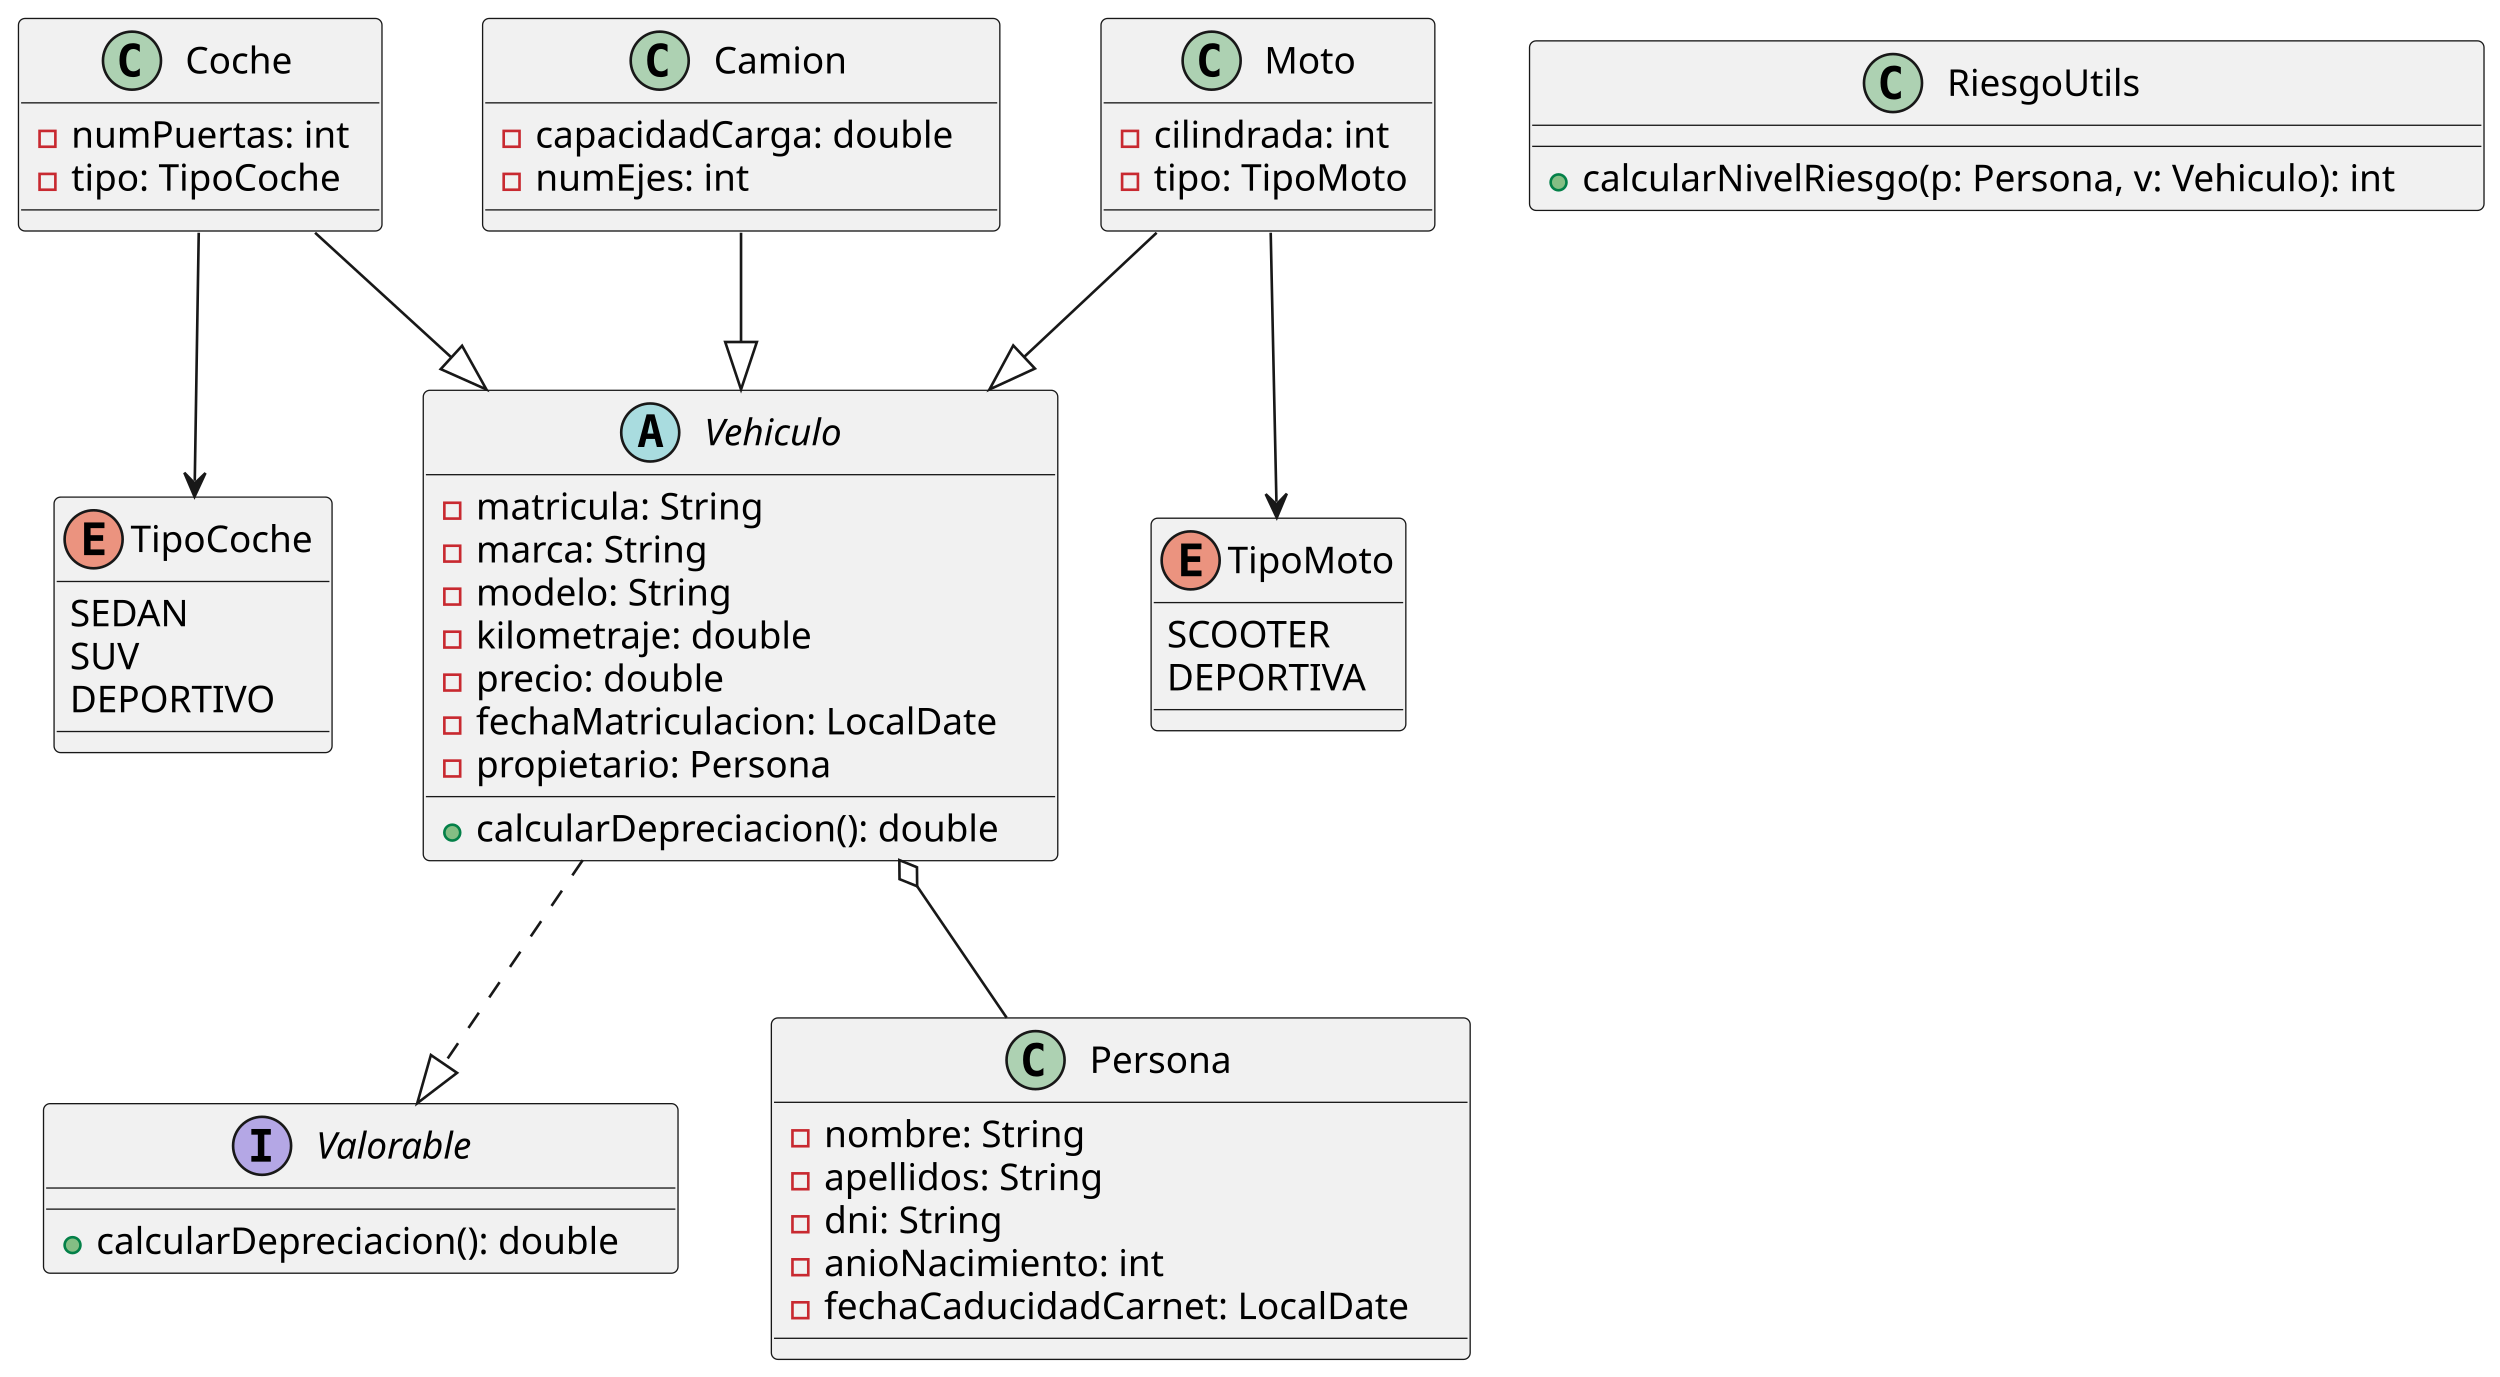
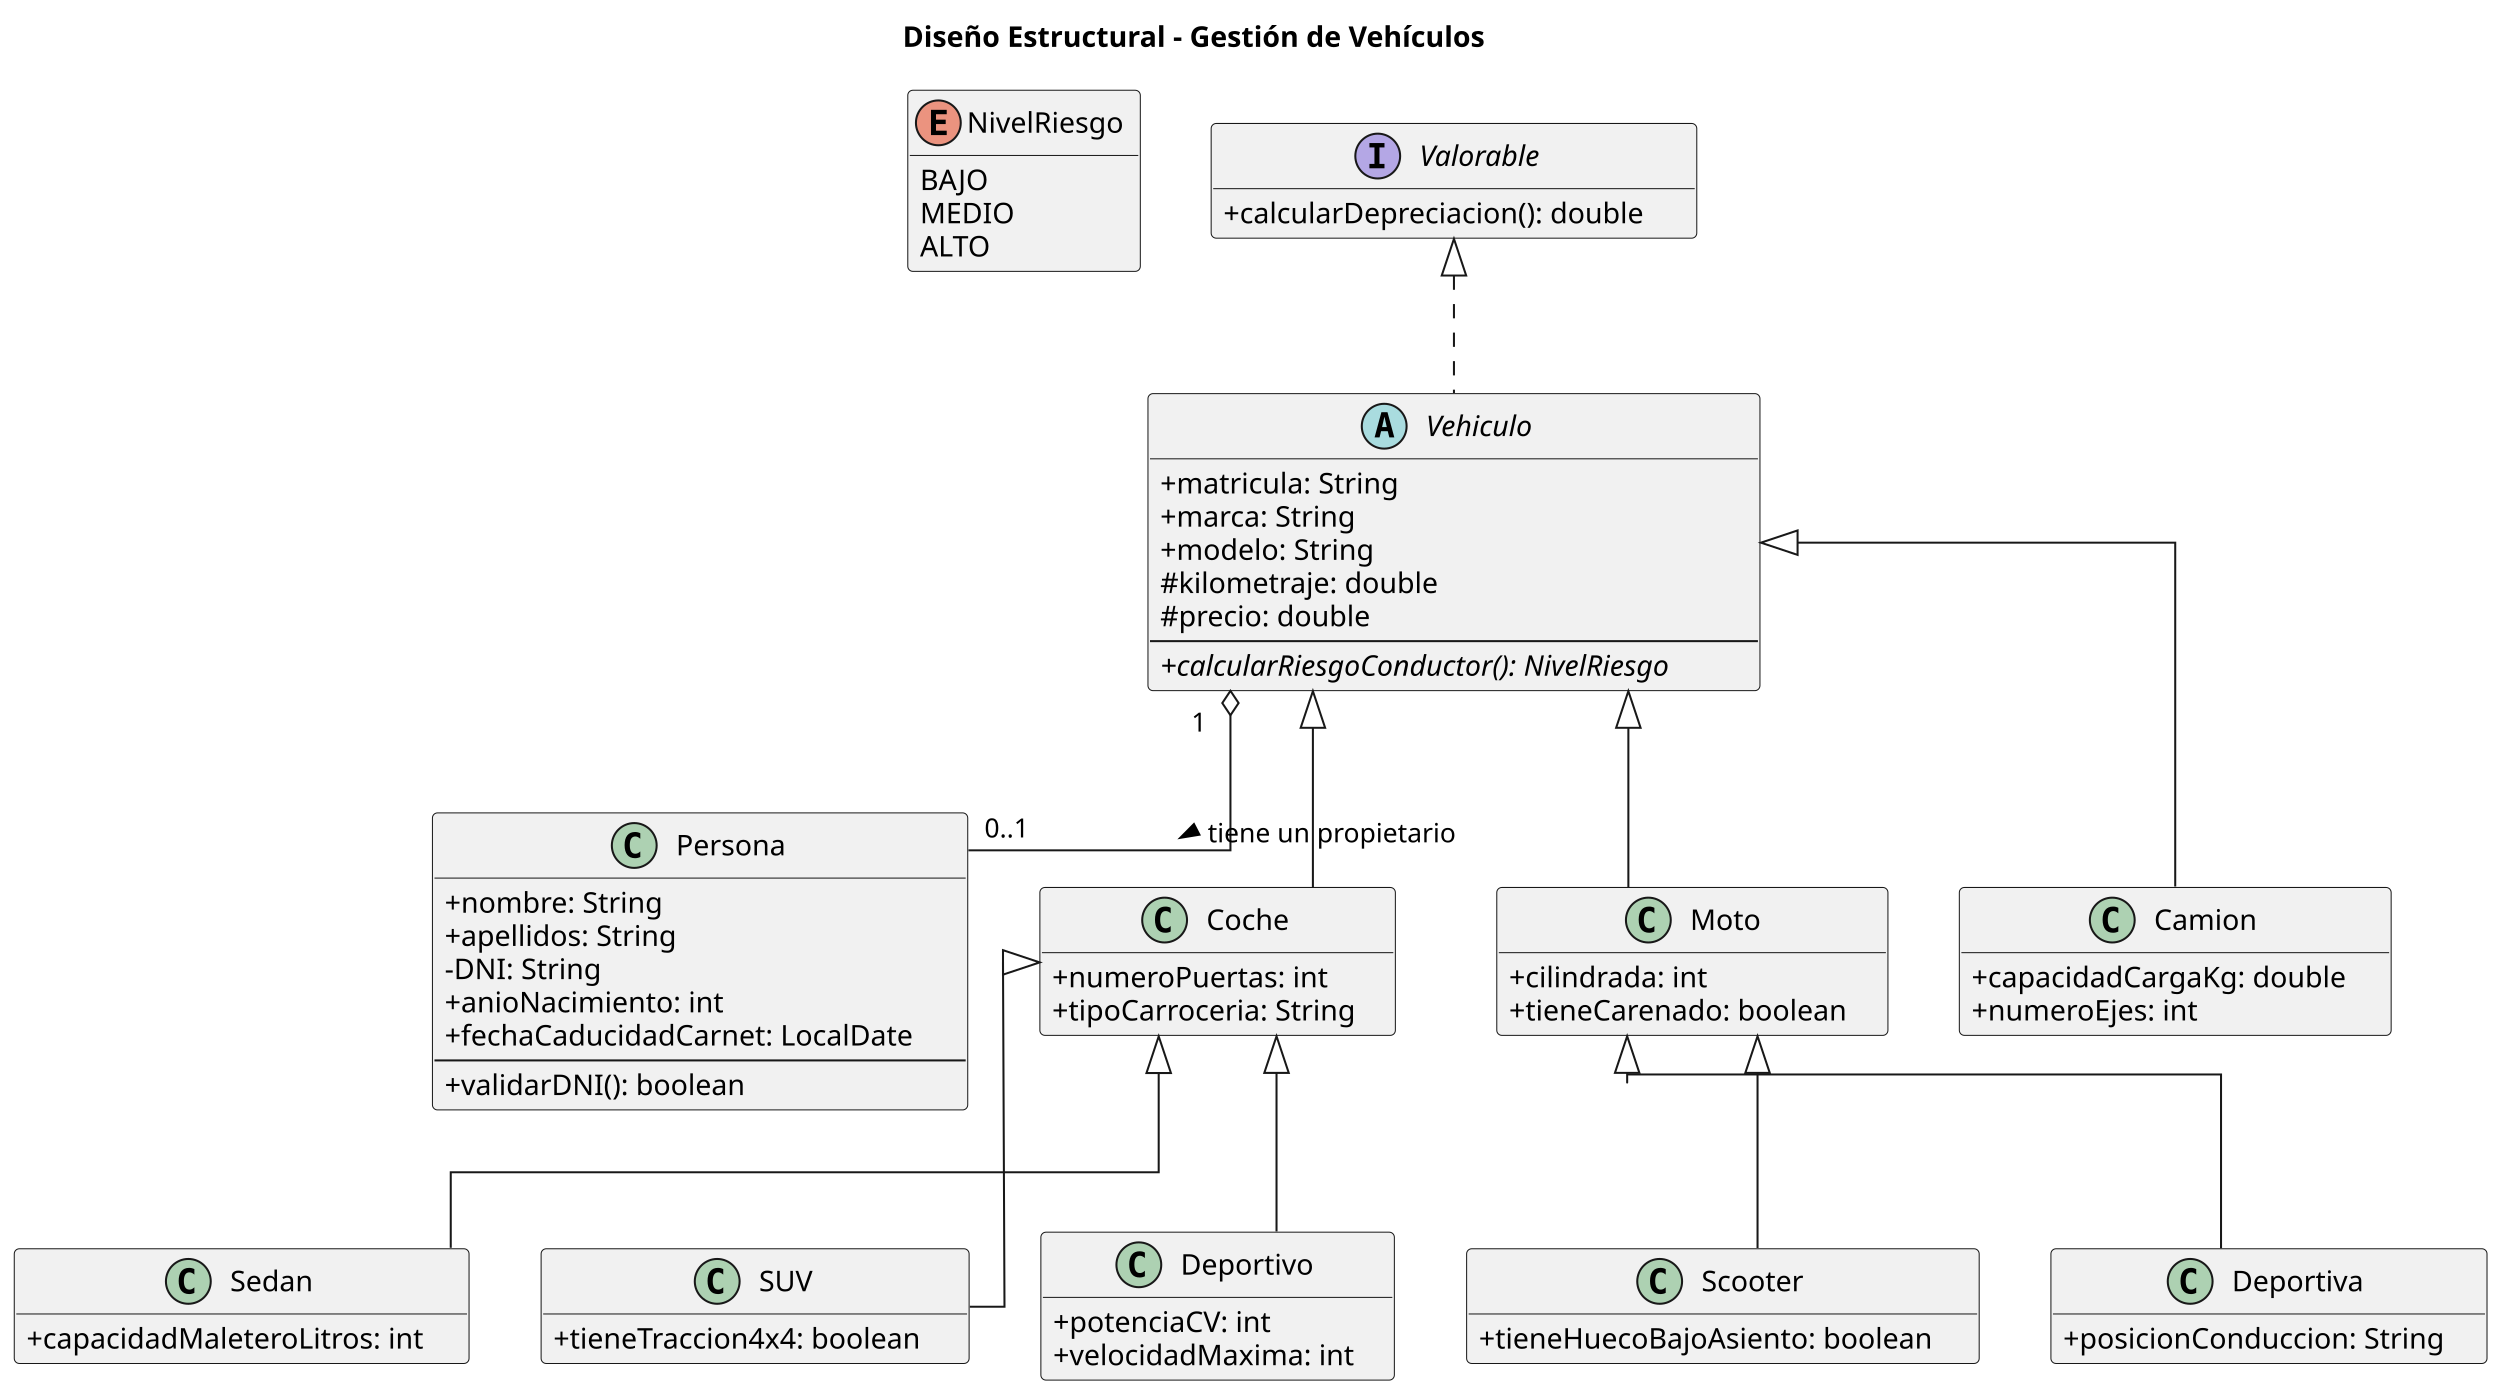
- <svg xmlns="http://www.w3.org/2000/svg" contentStyleType="text/css" data-diagram-type="CLASS" height="522px" preserveAspectRatio="none" style="width:948px;height:522px;background:#FFFFFF;" version="1.1" viewBox="0 0 948 522" width="948px" zoomAndPan="magnify">
+ <svg xmlns="http://www.w3.org/2000/svg" contentStyleType="text/css" data-diagram-type="CLASS" height="684px" preserveAspectRatio="none" style="width:1227px;height:684px;background:#FFFFFF;" version="1.1" viewBox="0 0 1227 684" width="1227px" zoomAndPan="magnify">
  <defs />
  <g>
-     <g class="entity" data-entity="Valorable" data-source-line="2" data-uid="ent0002" id="entity_Valorable">
-       <rect fill="#F1F1F1" height="64.297" rx="2.5" ry="2.5" style="stroke:#181818;stroke-width:0.5;" width="240.607" x="16.5" y="418.5" />
-       <ellipse cx="99.386" cy="434.5" fill="#B4A7E5" rx="11" ry="11" style="stroke:#181818;stroke-width:1;" />
-       <path d="M95.308,430.266 L95.308,428.109 L102.698,428.109 L102.698,430.266 L100.23,430.266 L100.23,438.344 L102.698,438.344 L102.698,440.5 L95.308,440.5 L95.308,438.344 L97.776,438.344 L97.776,430.266 L95.308,430.266 Z " fill="#000000" />
-       <text fill="#000000" font-family="sans-serif" font-size="14" font-style="italic" lengthAdjust="spacing" textLength="66.336" x="119.886" y="439.347">Valorable</text>
-       <line style="stroke:#181818;stroke-width:0.5;" x1="17.5" x2="256.107" y1="450.5" y2="450.5" />
-       <line style="stroke:#181818;stroke-width:0.5;" x1="17.5" x2="256.107" y1="458.5" y2="458.5" />
-       <ellipse cx="27.5" cy="472.148" fill="#84BE84" rx="3" ry="3" style="stroke:#038048;stroke-width:1;" />
-       <text fill="#000000" font-family="sans-serif" font-size="14" lengthAdjust="spacing" textLength="214.607" x="36.5" y="475.495">calcularDepreciacion(): double</text>
+     <g class="title" data-source-line="2">
+       <text fill="#000000" font-family="sans-serif" font-size="14" font-weight="bold" lengthAdjust="spacing" textLength="327.606" x="443.01" y="22.995">Diseño Estructural - Gestión de Vehículos</text>
    </g>
-     <g class="entity" data-entity="Vehiculo" data-source-line="7" data-uid="ent0003" id="entity_Vehiculo">
-       <rect fill="#F1F1F1" height="178.375" rx="2.5" ry="2.5" style="stroke:#181818;stroke-width:0.5;" width="240.607" x="160.5" y="148" />
-       <ellipse cx="246.565" cy="164" fill="#A9DCDF" rx="11" ry="11" style="stroke:#181818;stroke-width:1;" />
-       <path d="M246.674,159.344 L245.518,164.422 L247.846,164.422 L246.674,159.344 Z M245.19,157.109 L248.174,157.109 L251.533,169.5 L249.08,169.5 L248.315,166.438 L245.033,166.438 L244.283,169.5 L241.846,169.5 L245.19,157.109 Z " fill="#000000" />
-       <text fill="#000000" font-family="sans-serif" font-size="14" font-style="italic" lengthAdjust="spacing" textLength="59.978" x="267.065" y="168.847">Vehiculo</text>
-       <line style="stroke:#181818;stroke-width:0.5;" x1="161.5" x2="400.107" y1="180" y2="180" />
-       <rect fill="none" height="6" style="stroke:#C82930;stroke-width:1;" width="6" x="168.5" y="190.648" />
-       <text fill="#000000" font-family="sans-serif" font-size="14" lengthAdjust="spacing" textLength="117.339" x="180.5" y="196.995">matricula: String</text>
-       <rect fill="none" height="6" style="stroke:#C82930;stroke-width:1;" width="6" x="168.5" y="206.945" />
-       <text fill="#000000" font-family="sans-serif" font-size="14" lengthAdjust="spacing" textLength="95.197" x="180.5" y="213.292">marca: String</text>
-       <rect fill="none" height="6" style="stroke:#C82930;stroke-width:1;" width="6" x="168.5" y="223.242" />
-       <text fill="#000000" font-family="sans-serif" font-size="14" lengthAdjust="spacing" textLength="103.106" x="180.5" y="229.589">modelo: String</text>
-       <rect fill="none" height="6" style="stroke:#C82930;stroke-width:1;" width="6" x="168.5" y="239.539" />
-       <text fill="#000000" font-family="sans-serif" font-size="14" lengthAdjust="spacing" textLength="135.912" x="180.5" y="245.886">kilometraje: double</text>
-       <rect fill="none" height="6" style="stroke:#C82930;stroke-width:1;" width="6" x="168.5" y="255.836" />
-       <text fill="#000000" font-family="sans-serif" font-size="14" lengthAdjust="spacing" textLength="100.29" x="180.5" y="262.183">precio: double</text>
-       <rect fill="none" height="6" style="stroke:#C82930;stroke-width:1;" width="6" x="168.5" y="272.133" />
-       <text fill="#000000" font-family="sans-serif" font-size="14" lengthAdjust="spacing" textLength="211.709" x="180.5" y="278.479">fechaMatriculacion: LocalDate</text>
-       <rect fill="none" height="6" style="stroke:#C82930;stroke-width:1;" width="6" x="168.5" y="288.43" />
-       <text fill="#000000" font-family="sans-serif" font-size="14" lengthAdjust="spacing" textLength="142.167" x="180.5" y="294.776">propietario: Persona</text>
-       <line style="stroke:#181818;stroke-width:0.5;" x1="161.5" x2="400.107" y1="302.078" y2="302.078" />
-       <ellipse cx="171.5" cy="315.727" fill="#84BE84" rx="3" ry="3" style="stroke:#038048;stroke-width:1;" />
-       <text fill="#000000" font-family="sans-serif" font-size="14" lengthAdjust="spacing" textLength="214.607" x="180.5" y="319.073">calcularDepreciacion(): double</text>
+     <g class="entity" data-entity="NivelRiesgo" data-source-line="10" data-uid="ent0002" id="entity_NivelRiesgo">
+       <rect fill="#F1F1F1" height="88.891" rx="2.5" ry="2.5" style="stroke:#181818;stroke-width:0.5;" width="114.127" x="445.54" y="44.297" />
+       <ellipse cx="460.54" cy="60.297" fill="#EB937F" rx="11" ry="11" style="stroke:#181818;stroke-width:1;" />
+       <path d="M464.649,66.297 L456.931,66.297 L456.931,53.906 L464.649,53.906 L464.649,56.062 L459.384,56.062 L459.384,58.734 L464.149,58.734 L464.149,60.891 L459.384,60.891 L459.384,64.141 L464.649,64.141 L464.649,66.297 Z " fill="#000000" />
+       <text fill="#000000" font-family="sans-serif" font-size="14" lengthAdjust="spacing" textLength="82.127" x="474.54" y="65.144">NivelRiesgo</text>
+       <line style="stroke:#181818;stroke-width:0.5;" x1="446.54" x2="558.667" y1="76.297" y2="76.297" />
+       <text fill="#000000" font-family="sans-serif" font-size="14" lengthAdjust="spacing" textLength="34.33" x="451.54" y="93.292">BAJO</text>
+       <text fill="#000000" font-family="sans-serif" font-size="14" lengthAdjust="spacing" textLength="46.853" x="451.54" y="109.589">MEDIO</text>
+       <text fill="#000000" font-family="sans-serif" font-size="14" lengthAdjust="spacing" textLength="36.948" x="451.54" y="125.886">ALTO</text>
    </g>
-     <g class="entity" data-entity="Coche" data-source-line="18" data-uid="ent0004" id="entity_Coche">
-       <rect fill="#F1F1F1" height="80.594" rx="2.5" ry="2.5" style="stroke:#181818;stroke-width:0.5;" width="137.85" x="7" y="7" />
-       <ellipse cx="50.046" cy="23" fill="#ADD1B2" rx="11" ry="11" style="stroke:#181818;stroke-width:1;" />
-       <path d="M53.015,28.641 Q52.437,28.938 51.796,29.078 Q51.156,29.234 50.453,29.234 Q47.953,29.234 46.624,27.594 Q45.312,25.938 45.312,22.812 Q45.312,19.688 46.624,18.031 Q47.953,16.375 50.453,16.375 Q51.156,16.375 51.796,16.531 Q52.453,16.688 53.015,16.984 L53.015,19.703 Q52.39,19.125 51.796,18.859 Q51.203,18.578 50.578,18.578 Q49.234,18.578 48.546,19.656 Q47.859,20.719 47.859,22.812 Q47.859,24.906 48.546,25.984 Q49.234,27.047 50.578,27.047 Q51.203,27.047 51.796,26.781 Q52.39,26.5 53.015,25.922 L53.015,28.641 Z " fill="#000000" />
-       <text fill="#000000" font-family="sans-serif" font-size="14" lengthAdjust="spacing" textLength="43.524" x="70.279" y="27.847">Coche</text>
-       <line style="stroke:#181818;stroke-width:0.5;" x1="8" x2="143.85" y1="39" y2="39" />
-       <rect fill="none" height="6" style="stroke:#C82930;stroke-width:1;" width="6" x="15" y="49.648" />
-       <text fill="#000000" font-family="sans-serif" font-size="14" lengthAdjust="spacing" textLength="111.85" x="27" y="55.995">numPuertas: int</text>
-       <rect fill="none" height="6" style="stroke:#C82930;stroke-width:1;" width="6" x="15" y="65.945" />
-       <text fill="#000000" font-family="sans-serif" font-size="14" lengthAdjust="spacing" textLength="109.416" x="27" y="72.292">tipo: TipoCoche</text>
-       <line style="stroke:#181818;stroke-width:0.5;" x1="8" x2="143.85" y1="79.594" y2="79.594" />
+     <g class="entity" data-entity="Valorable" data-source-line="17" data-uid="ent0003" id="entity_Valorable">
+       <rect fill="#F1F1F1" height="56.297" rx="2.5" ry="2.5" style="stroke:#181818;stroke-width:0.5;" width="238.338" x="594.44" y="60.597" />
+       <ellipse cx="676.191" cy="76.597" fill="#B4A7E5" rx="11" ry="11" style="stroke:#181818;stroke-width:1;" />
+       <path d="M672.113,72.362 L672.113,70.206 L679.504,70.206 L679.504,72.362 L677.035,72.362 L677.035,80.441 L679.504,80.441 L679.504,82.597 L672.113,82.597 L672.113,80.441 L674.582,80.441 L674.582,72.362 L672.113,72.362 Z " fill="#000000" />
+       <text fill="#000000" font-family="sans-serif" font-size="14" font-style="italic" lengthAdjust="spacing" textLength="66.336" x="696.691" y="81.444">Valorable</text>
+       <line style="stroke:#181818;stroke-width:0.5;" x1="595.44" x2="831.778" y1="92.597" y2="92.597" />
+       <text fill="#000000" font-family="sans-serif" font-size="14" lengthAdjust="spacing" textLength="226.338" x="600.44" y="109.592">+calcularDepreciacion(): double</text>
    </g>
-     <g class="entity" data-entity="Moto" data-source-line="23" data-uid="ent0005" id="entity_Moto">
-       <rect fill="#F1F1F1" height="80.594" rx="2.5" ry="2.5" style="stroke:#181818;stroke-width:0.5;" width="126.591" x="417.5" y="7" />
-       <ellipse cx="459.451" cy="23" fill="#ADD1B2" rx="11" ry="11" style="stroke:#181818;stroke-width:1;" />
-       <path d="M462.42,28.641 Q461.842,28.938 461.201,29.078 Q460.561,29.234 459.858,29.234 Q457.358,29.234 456.029,27.594 Q454.717,25.938 454.717,22.812 Q454.717,19.688 456.029,18.031 Q457.358,16.375 459.858,16.375 Q460.561,16.375 461.201,16.531 Q461.858,16.688 462.42,16.984 L462.42,19.703 Q461.795,19.125 461.201,18.859 Q460.608,18.578 459.983,18.578 Q458.639,18.578 457.951,19.656 Q457.264,20.719 457.264,22.812 Q457.264,24.906 457.951,25.984 Q458.639,27.047 459.983,27.047 Q460.608,27.047 461.201,26.781 Q461.795,26.5 462.42,25.922 L462.42,28.641 Z " fill="#000000" />
-       <text fill="#000000" font-family="sans-serif" font-size="14" lengthAdjust="spacing" textLength="34.699" x="479.44" y="27.847">Moto</text>
-       <line style="stroke:#181818;stroke-width:0.5;" x1="418.5" x2="543.091" y1="39" y2="39" />
-       <rect fill="none" height="6" style="stroke:#C82930;stroke-width:1;" width="6" x="425.5" y="49.648" />
-       <text fill="#000000" font-family="sans-serif" font-size="14" lengthAdjust="spacing" textLength="96.346" x="437.5" y="55.995">cilindrada: int</text>
-       <rect fill="none" height="6" style="stroke:#C82930;stroke-width:1;" width="6" x="425.5" y="65.945" />
-       <text fill="#000000" font-family="sans-serif" font-size="14" lengthAdjust="spacing" textLength="100.591" x="437.5" y="72.292">tipo: TipoMoto</text>
-       <line style="stroke:#181818;stroke-width:0.5;" x1="418.5" x2="543.091" y1="79.594" y2="79.594" />
+     <g class="entity" data-entity="Persona" data-source-line="22" data-uid="ent0004" id="entity_Persona">
+       <rect fill="#F1F1F1" height="145.781" rx="2.5" ry="2.5" style="stroke:#181818;stroke-width:0.5;" width="262.722" x="212.24" y="398.967" />
+       <ellipse cx="311.289" cy="414.967" fill="#ADD1B2" rx="11" ry="11" style="stroke:#181818;stroke-width:1;" />
+       <path d="M314.258,420.608 Q313.68,420.904 313.039,421.045 Q312.399,421.201 311.696,421.201 Q309.196,421.201 307.867,419.561 Q306.555,417.904 306.555,414.779 Q306.555,411.654 307.867,409.998 Q309.196,408.342 311.696,408.342 Q312.399,408.342 313.039,408.498 Q313.696,408.654 314.258,408.951 L314.258,411.67 Q313.633,411.092 313.039,410.826 Q312.446,410.545 311.821,410.545 Q310.477,410.545 309.789,411.623 Q309.102,412.686 309.102,414.779 Q309.102,416.873 309.789,417.951 Q310.477,419.014 311.821,419.014 Q312.446,419.014 313.039,418.748 Q313.633,418.467 314.258,417.889 L314.258,420.608 Z " fill="#000000" />
+       <text fill="#000000" font-family="sans-serif" font-size="14" lengthAdjust="spacing" textLength="56.123" x="331.789" y="419.814">Persona</text>
+       <line style="stroke:#181818;stroke-width:0.5;" x1="213.24" x2="473.962" y1="430.967" y2="430.967" />
+       <text fill="#000000" font-family="sans-serif" font-size="14" lengthAdjust="spacing" textLength="117.011" x="218.24" y="447.962">+nombre: String</text>
+       <text fill="#000000" font-family="sans-serif" font-size="14" lengthAdjust="spacing" textLength="125.173" x="218.24" y="464.259">+apellidos: String</text>
+       <text fill="#000000" font-family="sans-serif" font-size="14" lengthAdjust="spacing" textLength="81.382" x="218.24" y="480.556">-DNI: String</text>
+       <text fill="#000000" font-family="sans-serif" font-size="14" lengthAdjust="spacing" textLength="148.764" x="218.24" y="496.853">+anioNacimiento: int</text>
+       <text fill="#000000" font-family="sans-serif" font-size="14" lengthAdjust="spacing" textLength="250.722" x="218.24" y="513.149">+fechaCaducidadCarnet: LocalDate</text>
+       <line style="stroke:#181818;stroke-width:1;" x1="213.24" x2="473.962" y1="520.451" y2="520.451" />
+       <text fill="#000000" font-family="sans-serif" font-size="14" lengthAdjust="spacing" textLength="161.041" x="218.24" y="537.446">+validarDNI(): boolean</text>
    </g>
-     <g class="entity" data-entity="Camion" data-source-line="28" data-uid="ent0006" id="entity_Camion">
-       <rect fill="#F1F1F1" height="80.594" rx="2.5" ry="2.5" style="stroke:#181818;stroke-width:0.5;" width="196.14" x="183" y="7" />
-       <ellipse cx="250.16" cy="23" fill="#ADD1B2" rx="11" ry="11" style="stroke:#181818;stroke-width:1;" />
-       <path d="M253.128,28.641 Q252.55,28.938 251.91,29.078 Q251.269,29.234 250.566,29.234 Q248.066,29.234 246.738,27.594 Q245.425,25.938 245.425,22.812 Q245.425,19.688 246.738,18.031 Q248.066,16.375 250.566,16.375 Q251.269,16.375 251.91,16.531 Q252.566,16.688 253.128,16.984 L253.128,19.703 Q252.503,19.125 251.91,18.859 Q251.316,18.578 250.691,18.578 Q249.347,18.578 248.66,19.656 Q247.972,20.719 247.972,22.812 Q247.972,24.906 248.66,25.984 Q249.347,27.047 250.691,27.047 Q251.316,27.047 251.91,26.781 Q252.503,26.5 253.128,25.922 L253.128,28.641 Z " fill="#000000" />
-       <text fill="#000000" font-family="sans-serif" font-size="14" lengthAdjust="spacing" textLength="53.32" x="270.66" y="27.847">Camion</text>
-       <line style="stroke:#181818;stroke-width:0.5;" x1="184" x2="378.14" y1="39" y2="39" />
-       <rect fill="none" height="6" style="stroke:#C82930;stroke-width:1;" width="6" x="191" y="49.648" />
-       <text fill="#000000" font-family="sans-serif" font-size="14" lengthAdjust="spacing" textLength="170.14" x="203" y="55.995">capacidadCarga: double</text>
-       <rect fill="none" height="6" style="stroke:#C82930;stroke-width:1;" width="6" x="191" y="65.945" />
-       <text fill="#000000" font-family="sans-serif" font-size="14" lengthAdjust="spacing" textLength="87.445" x="203" y="72.292">numEjes: int</text>
-       <line style="stroke:#181818;stroke-width:0.5;" x1="184" x2="378.14" y1="79.594" y2="79.594" />
+     <g class="entity" data-entity="Vehiculo" data-source-line="33" data-uid="ent0005" id="entity_Vehiculo">
+       <rect fill="#F1F1F1" height="145.781" rx="2.5" ry="2.5" style="stroke:#181818;stroke-width:0.5;" width="300.367" x="563.42" y="193.187" />
+       <ellipse cx="679.364" cy="209.187" fill="#A9DCDF" rx="11" ry="11" style="stroke:#181818;stroke-width:1;" />
+       <path d="M679.474,204.531 L678.317,209.609 L680.646,209.609 L679.474,204.531 Z M677.989,202.296 L680.974,202.296 L684.333,214.687 L681.88,214.687 L681.114,211.624 L677.833,211.624 L677.083,214.687 L674.646,214.687 L677.989,202.296 Z " fill="#000000" />
+       <text fill="#000000" font-family="sans-serif" font-size="14" font-style="italic" lengthAdjust="spacing" textLength="59.978" x="699.864" y="214.034">Vehiculo</text>
+       <line style="stroke:#181818;stroke-width:0.5;" x1="564.42" x2="862.787" y1="225.187" y2="225.187" />
+       <text fill="#000000" font-family="sans-serif" font-size="14" lengthAdjust="spacing" textLength="129.069" x="569.42" y="242.182">+matricula: String</text>
+       <text fill="#000000" font-family="sans-serif" font-size="14" lengthAdjust="spacing" textLength="106.928" x="569.42" y="258.479">+marca: String</text>
+       <text fill="#000000" font-family="sans-serif" font-size="14" lengthAdjust="spacing" textLength="114.837" x="569.42" y="274.776">+modelo: String</text>
+       <text fill="#000000" font-family="sans-serif" font-size="14" lengthAdjust="spacing" textLength="147.643" x="569.42" y="291.073">#kilometraje: double</text>
+       <text fill="#000000" font-family="sans-serif" font-size="14" lengthAdjust="spacing" textLength="112.02" x="569.42" y="307.37">#precio: double</text>
+       <line style="stroke:#181818;stroke-width:1;" x1="564.42" x2="862.787" y1="314.671" y2="314.671" />
+       <text fill="#000000" font-family="sans-serif" font-size="14" font-style="italic" lengthAdjust="spacing" textLength="288.367" x="569.42" y="331.666">+calcularRiesgoConductor(): NivelRiesgo</text>
    </g>
-     <g class="entity" data-entity="Persona" data-source-line="33" data-uid="ent0007" id="entity_Persona">
-       <rect fill="#F1F1F1" height="129.484" rx="2.5" ry="2.5" style="stroke:#181818;stroke-width:0.5;" width="264.991" x="292.5" y="386" />
-       <ellipse cx="392.684" cy="402" fill="#ADD1B2" rx="11" ry="11" style="stroke:#181818;stroke-width:1;" />
-       <path d="M395.653,407.641 Q395.075,407.938 394.434,408.078 Q393.793,408.234 393.09,408.234 Q390.59,408.234 389.262,406.594 Q387.95,404.938 387.95,401.812 Q387.95,398.688 389.262,397.031 Q390.59,395.375 393.09,395.375 Q393.793,395.375 394.434,395.531 Q395.09,395.688 395.653,395.984 L395.653,398.703 Q395.028,398.125 394.434,397.859 Q393.84,397.578 393.215,397.578 Q391.872,397.578 391.184,398.656 Q390.497,399.719 390.497,401.812 Q390.497,403.906 391.184,404.984 Q391.872,406.047 393.215,406.047 Q393.84,406.047 394.434,405.781 Q395.028,405.5 395.653,404.922 L395.653,407.641 Z " fill="#000000" />
-       <text fill="#000000" font-family="sans-serif" font-size="14" lengthAdjust="spacing" textLength="56.123" x="413.184" y="406.847">Persona</text>
-       <line style="stroke:#181818;stroke-width:0.5;" x1="293.5" x2="556.491" y1="418" y2="418" />
-       <rect fill="none" height="6" style="stroke:#C82930;stroke-width:1;" width="6" x="300.5" y="428.648" />
-       <text fill="#000000" font-family="sans-serif" font-size="14" lengthAdjust="spacing" textLength="105.28" x="312.5" y="434.995">nombre: String</text>
-       <rect fill="none" height="6" style="stroke:#C82930;stroke-width:1;" width="6" x="300.5" y="444.945" />
-       <text fill="#000000" font-family="sans-serif" font-size="14" lengthAdjust="spacing" textLength="113.442" x="312.5" y="451.292">apellidos: String</text>
-       <rect fill="none" height="6" style="stroke:#C82930;stroke-width:1;" width="6" x="300.5" y="461.242" />
-       <text fill="#000000" font-family="sans-serif" font-size="14" lengthAdjust="spacing" textLength="72.598" x="312.5" y="467.589">dni: String</text>
-       <rect fill="none" height="6" style="stroke:#C82930;stroke-width:1;" width="6" x="300.5" y="477.539" />
-       <text fill="#000000" font-family="sans-serif" font-size="14" lengthAdjust="spacing" textLength="137.033" x="312.5" y="483.886">anioNacimiento: int</text>
-       <rect fill="none" height="6" style="stroke:#C82930;stroke-width:1;" width="6" x="300.5" y="493.836" />
-       <text fill="#000000" font-family="sans-serif" font-size="14" lengthAdjust="spacing" textLength="238.991" x="312.5" y="500.183">fechaCaducidadCarnet: LocalDate</text>
-       <line style="stroke:#181818;stroke-width:0.5;" x1="293.5" x2="556.491" y1="507.484" y2="507.484" />
+     <g class="entity" data-entity="Coche" data-source-line="48" data-uid="ent0008" id="entity_Coche">
+       <rect fill="#F1F1F1" height="72.594" rx="2.5" ry="2.5" style="stroke:#181818;stroke-width:0.5;" width="174.477" x="510.37" y="435.567" />
+       <ellipse cx="571.596" cy="451.567" fill="#ADD1B2" rx="11" ry="11" style="stroke:#181818;stroke-width:1;" />
+       <path d="M574.565,457.207 Q573.987,457.504 573.346,457.645 Q572.705,457.801 572.002,457.801 Q569.502,457.801 568.174,456.161 Q566.862,454.504 566.862,451.379 Q566.862,448.254 568.174,446.598 Q569.502,444.942 572.002,444.942 Q572.705,444.942 573.346,445.098 Q574.002,445.254 574.565,445.551 L574.565,448.27 Q573.94,447.692 573.346,447.426 Q572.752,447.145 572.127,447.145 Q570.784,447.145 570.096,448.223 Q569.409,449.286 569.409,451.379 Q569.409,453.473 570.096,454.551 Q570.784,455.614 572.127,455.614 Q572.752,455.614 573.346,455.348 Q573.94,455.067 574.565,454.489 L574.565,457.207 Z " fill="#000000" />
+       <text fill="#000000" font-family="sans-serif" font-size="14" lengthAdjust="spacing" textLength="43.524" x="592.096" y="456.414">Coche</text>
+       <line style="stroke:#181818;stroke-width:0.5;" x1="511.37" x2="683.847" y1="467.567" y2="467.567" />
+       <text fill="#000000" font-family="sans-serif" font-size="14" lengthAdjust="spacing" textLength="146.515" x="516.37" y="484.562">+numeroPuertas: int</text>
+       <text fill="#000000" font-family="sans-serif" font-size="14" lengthAdjust="spacing" textLength="162.477" x="516.37" y="500.859">+tipoCarroceria: String</text>
    </g>
-     <g class="entity" data-entity="RiesgoUtils" data-source-line="41" data-uid="ent0008" id="entity_RiesgoUtils">
-       <rect fill="#F1F1F1" height="64.297" rx="2.5" ry="2.5" style="stroke:#181818;stroke-width:0.5;" width="361.938" x="580" y="15.5" />
-       <ellipse cx="717.826" cy="31.5" fill="#ADD1B2" rx="11" ry="11" style="stroke:#181818;stroke-width:1;" />
-       <path d="M720.795,37.141 Q720.217,37.438 719.576,37.578 Q718.936,37.734 718.232,37.734 Q715.732,37.734 714.404,36.094 Q713.092,34.438 713.092,31.312 Q713.092,28.188 714.404,26.531 Q715.732,24.875 718.232,24.875 Q718.936,24.875 719.576,25.031 Q720.232,25.188 720.795,25.484 L720.795,28.203 Q720.17,27.625 719.576,27.359 Q718.982,27.078 718.357,27.078 Q717.014,27.078 716.326,28.156 Q715.639,29.219 715.639,31.312 Q715.639,33.406 716.326,34.484 Q717.014,35.547 718.357,35.547 Q718.982,35.547 719.576,35.281 Q720.17,35 720.795,34.422 L720.795,37.141 Z " fill="#000000" />
-       <text fill="#000000" font-family="sans-serif" font-size="14" lengthAdjust="spacing" textLength="77.786" x="738.326" y="36.347">RiesgoUtils</text>
-       <line style="stroke:#181818;stroke-width:0.5;" x1="581" x2="940.938" y1="47.5" y2="47.5" />
-       <line style="stroke:#181818;stroke-width:0.5;" x1="581" x2="940.938" y1="55.5" y2="55.5" />
-       <ellipse cx="591" cy="69.148" fill="#84BE84" rx="3" ry="3" style="stroke:#038048;stroke-width:1;" />
-       <text fill="#000000" font-family="sans-serif" font-size="14" lengthAdjust="spacing" textLength="335.938" x="600" y="72.495">calcularNivelRiesgo(p: Persona, v: Vehiculo): int</text>
+     <g class="entity" data-entity="Moto" data-source-line="53" data-uid="ent0010" id="entity_Moto">
+       <rect fill="#F1F1F1" height="72.594" rx="2.5" ry="2.5" style="stroke:#181818;stroke-width:0.5;" width="191.977" x="734.62" y="435.567" />
+       <ellipse cx="809.009" cy="451.567" fill="#ADD1B2" rx="11" ry="11" style="stroke:#181818;stroke-width:1;" />
+       <path d="M811.977,457.207 Q811.399,457.504 810.759,457.645 Q810.118,457.801 809.415,457.801 Q806.915,457.801 805.587,456.161 Q804.274,454.504 804.274,451.379 Q804.274,448.254 805.587,446.598 Q806.915,444.942 809.415,444.942 Q810.118,444.942 810.759,445.098 Q811.415,445.254 811.977,445.551 L811.977,448.27 Q811.352,447.692 810.759,447.426 Q810.165,447.145 809.54,447.145 Q808.196,447.145 807.509,448.223 Q806.821,449.286 806.821,451.379 Q806.821,453.473 807.509,454.551 Q808.196,455.614 809.54,455.614 Q810.165,455.614 810.759,455.348 Q811.352,455.067 811.977,454.489 L811.977,457.207 Z " fill="#000000" />
+       <text fill="#000000" font-family="sans-serif" font-size="14" lengthAdjust="spacing" textLength="34.699" x="829.509" y="456.414">Moto</text>
+       <line style="stroke:#181818;stroke-width:0.5;" x1="735.62" x2="925.597" y1="467.567" y2="467.567" />
+       <text fill="#000000" font-family="sans-serif" font-size="14" lengthAdjust="spacing" textLength="108.076" x="740.62" y="484.562">+cilindrada: int</text>
+       <text fill="#000000" font-family="sans-serif" font-size="14" lengthAdjust="spacing" textLength="179.977" x="740.62" y="500.859">+tieneCarenado: boolean</text>
    </g>
-     <g class="entity" data-entity="TipoCoche" data-source-line="45" data-uid="ent0009" id="entity_TipoCoche">
-       <rect fill="#F1F1F1" height="96.891" rx="2.5" ry="2.5" style="stroke:#181818;stroke-width:0.5;" width="105.418" x="20.5" y="188.5" />
-       <ellipse cx="35.5" cy="204.5" fill="#EB937F" rx="11" ry="11" style="stroke:#181818;stroke-width:1;" />
-       <path d="M39.609,210.5 L31.891,210.5 L31.891,198.109 L39.609,198.109 L39.609,200.266 L34.344,200.266 L34.344,202.938 L39.109,202.938 L39.109,205.094 L34.344,205.094 L34.344,208.344 L39.609,208.344 L39.609,210.5 Z " fill="#000000" />
-       <text fill="#000000" font-family="sans-serif" font-size="14" lengthAdjust="spacing" textLength="73.418" x="49.5" y="209.347">TipoCoche</text>
-       <line style="stroke:#181818;stroke-width:0.5;" x1="21.5" x2="124.918" y1="220.5" y2="220.5" />
-       <text fill="#000000" font-family="sans-serif" font-size="14" lengthAdjust="spacing" textLength="48.562" x="26.5" y="237.495">SEDAN</text>
-       <text fill="#000000" font-family="sans-serif" font-size="14" lengthAdjust="spacing" textLength="28.711" x="26.5" y="253.792">SUV</text>
-       <text fill="#000000" font-family="sans-serif" font-size="14" lengthAdjust="spacing" textLength="82.093" x="26.5" y="270.089">DEPORTIVO</text>
-       <line style="stroke:#181818;stroke-width:0.5;" x1="21.5" x2="124.918" y1="277.391" y2="277.391" />
+     <g class="entity" data-entity="Camion" data-source-line="58" data-uid="ent0012" id="entity_Camion">
+       <rect fill="#F1F1F1" height="72.594" rx="2.5" ry="2.5" style="stroke:#181818;stroke-width:0.5;" width="211.938" x="961.64" y="435.567" />
+       <ellipse cx="1036.699" cy="451.567" fill="#ADD1B2" rx="11" ry="11" style="stroke:#181818;stroke-width:1;" />
+       <path d="M1039.667,457.207 Q1039.089,457.504 1038.449,457.645 Q1037.808,457.801 1037.105,457.801 Q1034.605,457.801 1033.277,456.161 Q1031.964,454.504 1031.964,451.379 Q1031.964,448.254 1033.277,446.598 Q1034.605,444.942 1037.105,444.942 Q1037.808,444.942 1038.449,445.098 Q1039.105,445.254 1039.667,445.551 L1039.667,448.27 Q1039.042,447.692 1038.449,447.426 Q1037.855,447.145 1037.23,447.145 Q1035.886,447.145 1035.199,448.223 Q1034.511,449.286 1034.511,451.379 Q1034.511,453.473 1035.199,454.551 Q1035.886,455.614 1037.23,455.614 Q1037.855,455.614 1038.449,455.348 Q1039.042,455.067 1039.667,454.489 L1039.667,457.207 Z " fill="#000000" />
+       <text fill="#000000" font-family="sans-serif" font-size="14" lengthAdjust="spacing" textLength="53.32" x="1057.199" y="456.414">Camion</text>
+       <line style="stroke:#181818;stroke-width:0.5;" x1="962.64" x2="1172.578" y1="467.567" y2="467.567" />
+       <text fill="#000000" font-family="sans-serif" font-size="14" lengthAdjust="spacing" textLength="199.938" x="967.64" y="484.562">+capacidadCargaKg: double</text>
+       <text fill="#000000" font-family="sans-serif" font-size="14" lengthAdjust="spacing" textLength="122.11" x="967.64" y="500.859">+numeroEjes: int</text>
    </g>
-     <g class="entity" data-entity="TipoMoto" data-source-line="51" data-uid="ent0010" id="entity_TipoMoto">
-       <rect fill="#F1F1F1" height="80.594" rx="2.5" ry="2.5" style="stroke:#181818;stroke-width:0.5;" width="96.593" x="436.5" y="196.5" />
-       <ellipse cx="451.5" cy="212.5" fill="#EB937F" rx="11" ry="11" style="stroke:#181818;stroke-width:1;" />
-       <path d="M455.609,218.5 L447.891,218.5 L447.891,206.109 L455.609,206.109 L455.609,208.266 L450.344,208.266 L450.344,210.938 L455.109,210.938 L455.109,213.094 L450.344,213.094 L450.344,216.344 L455.609,216.344 L455.609,218.5 Z " fill="#000000" />
-       <text fill="#000000" font-family="sans-serif" font-size="14" lengthAdjust="spacing" textLength="64.593" x="465.5" y="217.347">TipoMoto</text>
-       <line style="stroke:#181818;stroke-width:0.5;" x1="437.5" x2="532.093" y1="228.5" y2="228.5" />
-       <text fill="#000000" font-family="sans-serif" font-size="14" lengthAdjust="spacing" textLength="67.826" x="442.5" y="245.495">SCOOTER</text>
-       <text fill="#000000" font-family="sans-serif" font-size="14" lengthAdjust="spacing" textLength="80.65" x="442.5" y="261.792">DEPORTIVA</text>
-       <line style="stroke:#181818;stroke-width:0.5;" x1="437.5" x2="532.093" y1="269.094" y2="269.094" />
+     <g class="entity" data-entity="Sedan" data-source-line="64" data-uid="ent0014" id="entity_Sedan">
+       <rect fill="#F1F1F1" height="56.297" rx="2.5" ry="2.5" style="stroke:#181818;stroke-width:0.5;" width="223.21" x="7" y="612.897" />
+       <ellipse cx="92.436" cy="628.897" fill="#ADD1B2" rx="11" ry="11" style="stroke:#181818;stroke-width:1;" />
+       <path d="M95.404,634.538 Q94.826,634.834 94.186,634.975 Q93.545,635.131 92.842,635.131 Q90.342,635.131 89.014,633.491 Q87.701,631.834 87.701,628.709 Q87.701,625.584 89.014,623.928 Q90.342,622.272 92.842,622.272 Q93.545,622.272 94.186,622.428 Q94.842,622.584 95.404,622.881 L95.404,625.6 Q94.779,625.022 94.186,624.756 Q93.592,624.475 92.967,624.475 Q91.623,624.475 90.936,625.553 Q90.248,626.616 90.248,628.709 Q90.248,630.803 90.936,631.881 Q91.623,632.944 92.967,632.944 Q93.592,632.944 94.186,632.678 Q94.779,632.397 95.404,631.819 L95.404,634.538 Z " fill="#000000" />
+       <text fill="#000000" font-family="sans-serif" font-size="14" lengthAdjust="spacing" textLength="43.839" x="112.936" y="633.744">Sedan</text>
+       <line style="stroke:#181818;stroke-width:0.5;" x1="8" x2="229.21" y1="644.897" y2="644.897" />
+       <text fill="#000000" font-family="sans-serif" font-size="14" lengthAdjust="spacing" textLength="211.21" x="13" y="661.892">+capacidadMaleteroLitros: int</text>
    </g>
-     <g class="link" data-entity-1="Vehiculo" data-entity-2="Valorable" data-source-line="57" data-uid="lnk11" id="link_Vehiculo_Valorable">
-       <path codeLine="57" d="M220.97,326.16 C198.67,358.92 184.919,379.111 168.349,403.451" fill="none" id="Vehiculo-to-Valorable" style="stroke:#181818;stroke-width:1;stroke-dasharray:7.0,7.0;" />
-       <polygon fill="none" points="158.22,418.33,173.309,406.827,163.39,400.074,158.22,418.33" style="stroke:#181818;stroke-width:1;" />
+     <g class="entity" data-entity="SUV" data-source-line="67" data-uid="ent0016" id="entity_SUV">
+       <rect fill="#F1F1F1" height="56.297" rx="2.5" ry="2.5" style="stroke:#181818;stroke-width:0.5;" width="210.058" x="265.58" y="612.897" />
+       <ellipse cx="352.003" cy="628.897" fill="#ADD1B2" rx="11" ry="11" style="stroke:#181818;stroke-width:1;" />
+       <path d="M354.972,634.538 Q354.394,634.834 353.753,634.975 Q353.113,635.131 352.41,635.131 Q349.91,635.131 348.582,633.491 Q347.269,631.834 347.269,628.709 Q347.269,625.584 348.582,623.928 Q349.91,622.272 352.41,622.272 Q353.113,622.272 353.753,622.428 Q354.41,622.584 354.972,622.881 L354.972,625.6 Q354.347,625.022 353.753,624.756 Q353.16,624.475 352.535,624.475 Q351.191,624.475 350.503,625.553 Q349.816,626.616 349.816,628.709 Q349.816,630.803 350.503,631.881 Q351.191,632.944 352.535,632.944 Q353.16,632.944 353.753,632.678 Q354.347,632.397 354.972,631.819 L354.972,634.538 Z " fill="#000000" />
+       <text fill="#000000" font-family="sans-serif" font-size="14" lengthAdjust="spacing" textLength="28.711" x="372.503" y="633.744">SUV</text>
+       <line style="stroke:#181818;stroke-width:0.5;" x1="266.58" x2="474.638" y1="644.897" y2="644.897" />
+       <text fill="#000000" font-family="sans-serif" font-size="14" lengthAdjust="spacing" textLength="198.058" x="271.58" y="661.892">+tieneTraccion4x4: boolean</text>
    </g>
-     <g class="link" data-entity-1="Coche" data-entity-2="Vehiculo" data-source-line="58" data-uid="lnk12" id="link_Coche_Vehiculo">
-       <path codeLine="58" d="M119.48,88.26 C138.52,105.68 148.399,114.71 171.169,135.54" fill="none" id="Coche-to-Vehiculo" style="stroke:#181818;stroke-width:1;" />
-       <polygon fill="none" points="184.45,147.69,175.219,131.113,167.119,139.968,184.45,147.69" style="stroke:#181818;stroke-width:1;" />
+     <g class="entity" data-entity="Deportivo" data-source-line="70" data-uid="ent0018" id="entity_Deportivo">
+       <rect fill="#F1F1F1" height="72.594" rx="2.5" ry="2.5" style="stroke:#181818;stroke-width:0.5;" width="173.492" x="510.86" y="604.757" />
+       <ellipse cx="558.941" cy="620.757" fill="#ADD1B2" rx="11" ry="11" style="stroke:#181818;stroke-width:1;" />
+       <path d="M561.909,626.398 Q561.331,626.694 560.691,626.835 Q560.05,626.991 559.347,626.991 Q556.847,626.991 555.519,625.351 Q554.206,623.694 554.206,620.569 Q554.206,617.444 555.519,615.788 Q556.847,614.132 559.347,614.132 Q560.05,614.132 560.691,614.288 Q561.347,614.444 561.909,614.741 L561.909,617.46 Q561.284,616.882 560.691,616.616 Q560.097,616.335 559.472,616.335 Q558.128,616.335 557.441,617.413 Q556.753,618.476 556.753,620.569 Q556.753,622.663 557.441,623.741 Q558.128,624.804 559.472,624.804 Q560.097,624.804 560.691,624.538 Q561.284,624.257 561.909,623.679 L561.909,626.398 Z " fill="#000000" />
+       <text fill="#000000" font-family="sans-serif" font-size="14" lengthAdjust="spacing" textLength="68.831" x="579.441" y="625.604">Deportivo</text>
+       <line style="stroke:#181818;stroke-width:0.5;" x1="511.86" x2="683.352" y1="636.757" y2="636.757" />
+       <text fill="#000000" font-family="sans-serif" font-size="14" lengthAdjust="spacing" textLength="119.096" x="516.86" y="653.752">+potenciaCV: int</text>
+       <text fill="#000000" font-family="sans-serif" font-size="14" lengthAdjust="spacing" textLength="161.492" x="516.86" y="670.049">+velocidadMaxima: int</text>
    </g>
-     <g class="link" data-entity-1="Moto" data-entity-2="Vehiculo" data-source-line="59" data-uid="lnk13" id="link_Moto_Vehiculo">
-       <path codeLine="59" d="M438.59,88.26 C420.01,105.68 410.539,114.546 388.329,135.376" fill="none" id="Moto-to-Vehiculo" style="stroke:#181818;stroke-width:1;" />
-       <polygon fill="none" points="375.2,147.69,392.434,139.753,384.225,131,375.2,147.69" style="stroke:#181818;stroke-width:1;" />
+     <g class="entity" data-entity="Scooter" data-source-line="76" data-uid="ent0020" id="entity_Scooter">
+       <rect fill="#F1F1F1" height="56.297" rx="2.5" ry="2.5" style="stroke:#181818;stroke-width:0.5;" width="251.565" x="719.82" y="612.897" />
+       <ellipse cx="814.566" cy="628.897" fill="#ADD1B2" rx="11" ry="11" style="stroke:#181818;stroke-width:1;" />
+       <path d="M817.535,634.538 Q816.957,634.834 816.316,634.975 Q815.676,635.131 814.972,635.131 Q812.472,635.131 811.144,633.491 Q809.832,631.834 809.832,628.709 Q809.832,625.584 811.144,623.928 Q812.472,622.272 814.972,622.272 Q815.676,622.272 816.316,622.428 Q816.972,622.584 817.535,622.881 L817.535,625.6 Q816.91,625.022 816.316,624.756 Q815.722,624.475 815.097,624.475 Q813.754,624.475 813.066,625.553 Q812.379,626.616 812.379,628.709 Q812.379,630.803 813.066,631.881 Q813.754,632.944 815.097,632.944 Q815.722,632.944 816.316,632.678 Q816.91,632.397 817.535,631.819 L817.535,634.538 Z " fill="#000000" />
+       <text fill="#000000" font-family="sans-serif" font-size="14" lengthAdjust="spacing" textLength="53.573" x="835.066" y="633.744">Scooter</text>
+       <line style="stroke:#181818;stroke-width:0.5;" x1="720.82" x2="970.385" y1="644.897" y2="644.897" />
+       <text fill="#000000" font-family="sans-serif" font-size="14" lengthAdjust="spacing" textLength="239.565" x="725.82" y="661.892">+tieneHuecoBajoAsiento: boolean</text>
    </g>
-     <g class="link" data-entity-1="Camion" data-entity-2="Vehiculo" data-source-line="60" data-uid="lnk14" id="link_Camion_Vehiculo">
-       <path codeLine="60" d="M281,88.26 C281,105.68 281,108.86 281,129.69" fill="none" id="Camion-to-Vehiculo" style="stroke:#181818;stroke-width:1;" />
-       <polygon fill="none" points="281,147.69,287,129.69,275,129.69,281,147.69" style="stroke:#181818;stroke-width:1;" />
+     <g class="entity" data-entity="Deportiva" data-source-line="79" data-uid="ent0022" id="entity_Deportiva">
+       <rect fill="#F1F1F1" height="56.297" rx="2.5" ry="2.5" style="stroke:#181818;stroke-width:0.5;" width="214.036" x="1006.59" y="612.897" />
+       <ellipse cx="1074.936" cy="628.897" fill="#ADD1B2" rx="11" ry="11" style="stroke:#181818;stroke-width:1;" />
+       <path d="M1077.905,634.538 Q1077.326,634.834 1076.686,634.975 Q1076.045,635.131 1075.342,635.131 Q1072.842,635.131 1071.514,633.491 Q1070.201,631.834 1070.201,628.709 Q1070.201,625.584 1071.514,623.928 Q1072.842,622.272 1075.342,622.272 Q1076.045,622.272 1076.686,622.428 Q1077.342,622.584 1077.905,622.881 L1077.905,625.6 Q1077.28,625.022 1076.686,624.756 Q1076.092,624.475 1075.467,624.475 Q1074.123,624.475 1073.436,625.553 Q1072.748,626.616 1072.748,628.709 Q1072.748,630.803 1073.436,631.881 Q1074.123,632.944 1075.467,632.944 Q1076.092,632.944 1076.686,632.678 Q1077.28,632.397 1077.905,631.819 L1077.905,634.538 Z " fill="#000000" />
+       <text fill="#000000" font-family="sans-serif" font-size="14" lengthAdjust="spacing" textLength="68.845" x="1095.436" y="633.744">Deportiva</text>
+       <line style="stroke:#181818;stroke-width:0.5;" x1="1007.59" x2="1219.626" y1="644.897" y2="644.897" />
+       <text fill="#000000" font-family="sans-serif" font-size="14" lengthAdjust="spacing" textLength="202.036" x="1012.59" y="661.892">+posicionConduccion: String</text>
    </g>
-     <g class="link" data-entity-1="Vehiculo" data-entity-2="Persona" data-source-line="61" data-uid="lnk15" id="link_Vehiculo_Persona">
-       <path codeLine="61" d="M347.782,336.08 C361.442,356.15 368.94,367.16 381.74,385.96" fill="none" id="Vehiculo-backto-Persona" style="stroke:#181818;stroke-width:1;" />
-       <polygon fill="none" points="341.03,326.16,341.099,333.371,347.782,336.08,347.713,328.87,341.03,326.16" style="stroke:#181818;stroke-width:1;" />
+     <g class="link" data-entity-1="Vehiculo" data-entity-2="Persona" data-source-line="44" data-uid="lnk6" id="link_Vehiculo_Persona">
+       <path codeLine="44" d="M603.9,351.057 C603.9,389.737 603.9,417.347 603.9,417.347 C603.9,417.347 539.84,417.347 475.28,417.347" fill="none" id="Vehiculo-backto-Persona" style="stroke:#181818;stroke-width:1;" />
+       <polygon fill="none" points="603.9,339.057,599.9,345.057,603.9,351.057,607.9,345.057,603.9,339.057" style="stroke:#181818;stroke-width:1;" />
+       <polygon fill="#000000" points="579.286,411.204,588.672,409.673,585.979,404.448,579.286,411.204" style="stroke:#000000;stroke-width:1;" />
+       <text fill="#000000" font-family="sans-serif" font-size="13" lengthAdjust="spacing" textLength="129.073" x="592.73" y="413.414">tiene un propietario</text>
+       <text fill="#000000" font-family="sans-serif" font-size="13" lengthAdjust="spacing" textLength="8.271" x="584.721" y="359.053">1</text>
+       <text fill="#000000" font-family="sans-serif" font-size="13" lengthAdjust="spacing" textLength="24.807" x="483.159" y="411.026">0..1</text>
    </g>
-     <g class="link" data-entity-1="Coche" data-entity-2="TipoCoche" data-source-line="62" data-uid="lnk16" id="link_Coche_TipoCoche">
-       <path codeLine="62" d="M75.36,88.26 C74.9,117.5 74.357,151.371 73.857,182.321" fill="none" id="Coche-to-TipoCoche" style="stroke:#181818;stroke-width:1;" />
-       <polygon fill="#181818" points="73.76,188.32,77.905,179.386,73.841,183.321,69.906,179.257,73.76,188.32" style="stroke:#181818;stroke-width:1;" />
+     <g class="link" data-entity-1="Valorable" data-entity-2="Vehiculo" data-source-line="45" data-uid="lnk7" id="link_Valorable_Vehiculo">
+       <path codeLine="45" d="M713.6,135.237 C713.6,155.697 713.6,166.257 713.6,192.897" fill="none" id="Valorable-backto-Vehiculo" style="stroke:#181818;stroke-width:1;stroke-dasharray:7.0,7.0;" />
+       <polygon fill="none" points="713.6,117.237,707.6,135.237,719.6,135.237,713.6,117.237" style="stroke:#181818;stroke-width:1;" />
    </g>
-     <g class="link" data-entity-1="Moto" data-entity-2="TipoMoto" data-source-line="63" data-uid="lnk17" id="link_Moto_TipoMoto">
-       <path codeLine="63" d="M481.85,88.26 C482.53,120.08 483.342,158.491 484.022,190.291" fill="none" id="Moto-to-TipoMoto" style="stroke:#181818;stroke-width:1;" />
-       <polygon fill="#181818" points="484.15,196.29,487.957,187.207,484.043,191.291,479.959,187.378,484.15,196.29" style="stroke:#181818;stroke-width:1;" />
+     <g class="link" data-entity-1="Vehiculo" data-entity-2="Coche" data-source-line="49" data-uid="lnk9" id="link_Vehiculo_Coche">
+       <path d="M644.37,357.207 C644.37,389.787 644.37,408.717 644.37,435.327" fill="none" id="Vehiculo-backto-Coche" style="stroke:#181818;stroke-width:1;" />
+       <polygon fill="none" points="644.37,339.207,638.37,357.207,650.37,357.207,644.37,339.207" style="stroke:#181818;stroke-width:1;" />
+     </g>
+     <g class="link" data-entity-1="Vehiculo" data-entity-2="Moto" data-source-line="54" data-uid="lnk11" id="link_Vehiculo_Moto">
+       <path d="M799.2,357.207 C799.2,389.787 799.2,408.717 799.2,435.327" fill="none" id="Vehiculo-backto-Moto" style="stroke:#181818;stroke-width:1;" />
+       <polygon fill="none" points="799.2,339.207,793.2,357.207,805.2,357.207,799.2,339.207" style="stroke:#181818;stroke-width:1;" />
+     </g>
+     <g class="link" data-entity-1="Vehiculo" data-entity-2="Camion" data-source-line="59" data-uid="lnk13" id="link_Vehiculo_Camion">
+       <path d="M882.25,266.347 C978.6,266.347 1067.6,266.347 1067.6,266.347 C1067.6,266.347 1067.6,376.007 1067.6,435.117" fill="none" id="Vehiculo-backto-Camion" style="stroke:#181818;stroke-width:1;" />
+       <polygon fill="none" points="864.25,266.347,882.25,272.347,882.25,260.347,864.25,266.347" style="stroke:#181818;stroke-width:1;" />
+     </g>
+     <g class="link" data-entity-1="Coche" data-entity-2="Sedan" data-source-line="65" data-uid="lnk15" id="link_Coche_Sedan">
+       <path d="M568.69,526.637 C568.69,556.387 568.69,575.347 568.69,575.347 C568.69,575.347 221.23,575.347 221.23,575.347 C221.23,575.347 221.23,594.717 221.23,612.427" fill="none" id="Coche-backto-Sedan" style="stroke:#181818;stroke-width:1;" />
+       <polygon fill="none" points="568.69,508.637,562.69,526.637,574.69,526.637,568.69,508.637" style="stroke:#181818;stroke-width:1;" />
+     </g>
+     <g class="link" data-entity-1="Coche" data-entity-2="SUV" data-source-line="68" data-uid="lnk17" id="link_Coche_SUV">
+       <path d="M492.27,472.347 C492.27,472.347 493,641.347 493,641.347 C493,641.347 486.28,641.347 475.98,641.347" fill="none" id="Coche-backto-SUV" style="stroke:#181818;stroke-width:1;" />
+       <polygon fill="none" points="510.27,472.347,492.27,466.347,492.27,478.347,510.27,472.347" style="stroke:#181818;stroke-width:1;" />
+     </g>
+     <g class="link" data-entity-1="Coche" data-entity-2="Deportivo" data-source-line="71" data-uid="lnk19" id="link_Coche_Deportivo">
+       <path d="M626.52,526.577 C626.52,554.957 626.52,576.047 626.52,604.407" fill="none" id="Coche-backto-Deportivo" style="stroke:#181818;stroke-width:1;" />
+       <polygon fill="none" points="626.52,508.577,620.52,526.577,632.52,526.577,626.52,508.577" style="stroke:#181818;stroke-width:1;" />
+     </g>
+     <g class="link" data-entity-1="Moto" data-entity-2="Scooter" data-source-line="77" data-uid="lnk21" id="link_Moto_Scooter">
+       <path d="M862.6,526.577 C862.6,557.767 862.6,583.927 862.6,612.517" fill="none" id="Moto-backto-Scooter" style="stroke:#181818;stroke-width:1;" />
+       <polygon fill="none" points="862.6,508.577,856.6,526.577,868.6,526.577,862.6,508.577" style="stroke:#181818;stroke-width:1;" />
+     </g>
+     <g class="link" data-entity-1="Moto" data-entity-2="Deportiva" data-source-line="80" data-uid="lnk23" id="link_Moto_Deportiva">
+       <path d="M798.61,526.567 C798.61,536.877 798.61,527.347 798.61,527.347 C798.61,527.347 1090.08,527.347 1090.08,527.347 C1090.08,527.347 1090.08,578.977 1090.08,612.647" fill="none" id="Moto-backto-Deportiva" style="stroke:#181818;stroke-width:1;" />
+       <polygon fill="none" points="798.61,508.567,792.61,526.567,804.61,526.567,798.61,508.567" style="stroke:#181818;stroke-width:1;" />
    </g>
  </g>
</svg>
